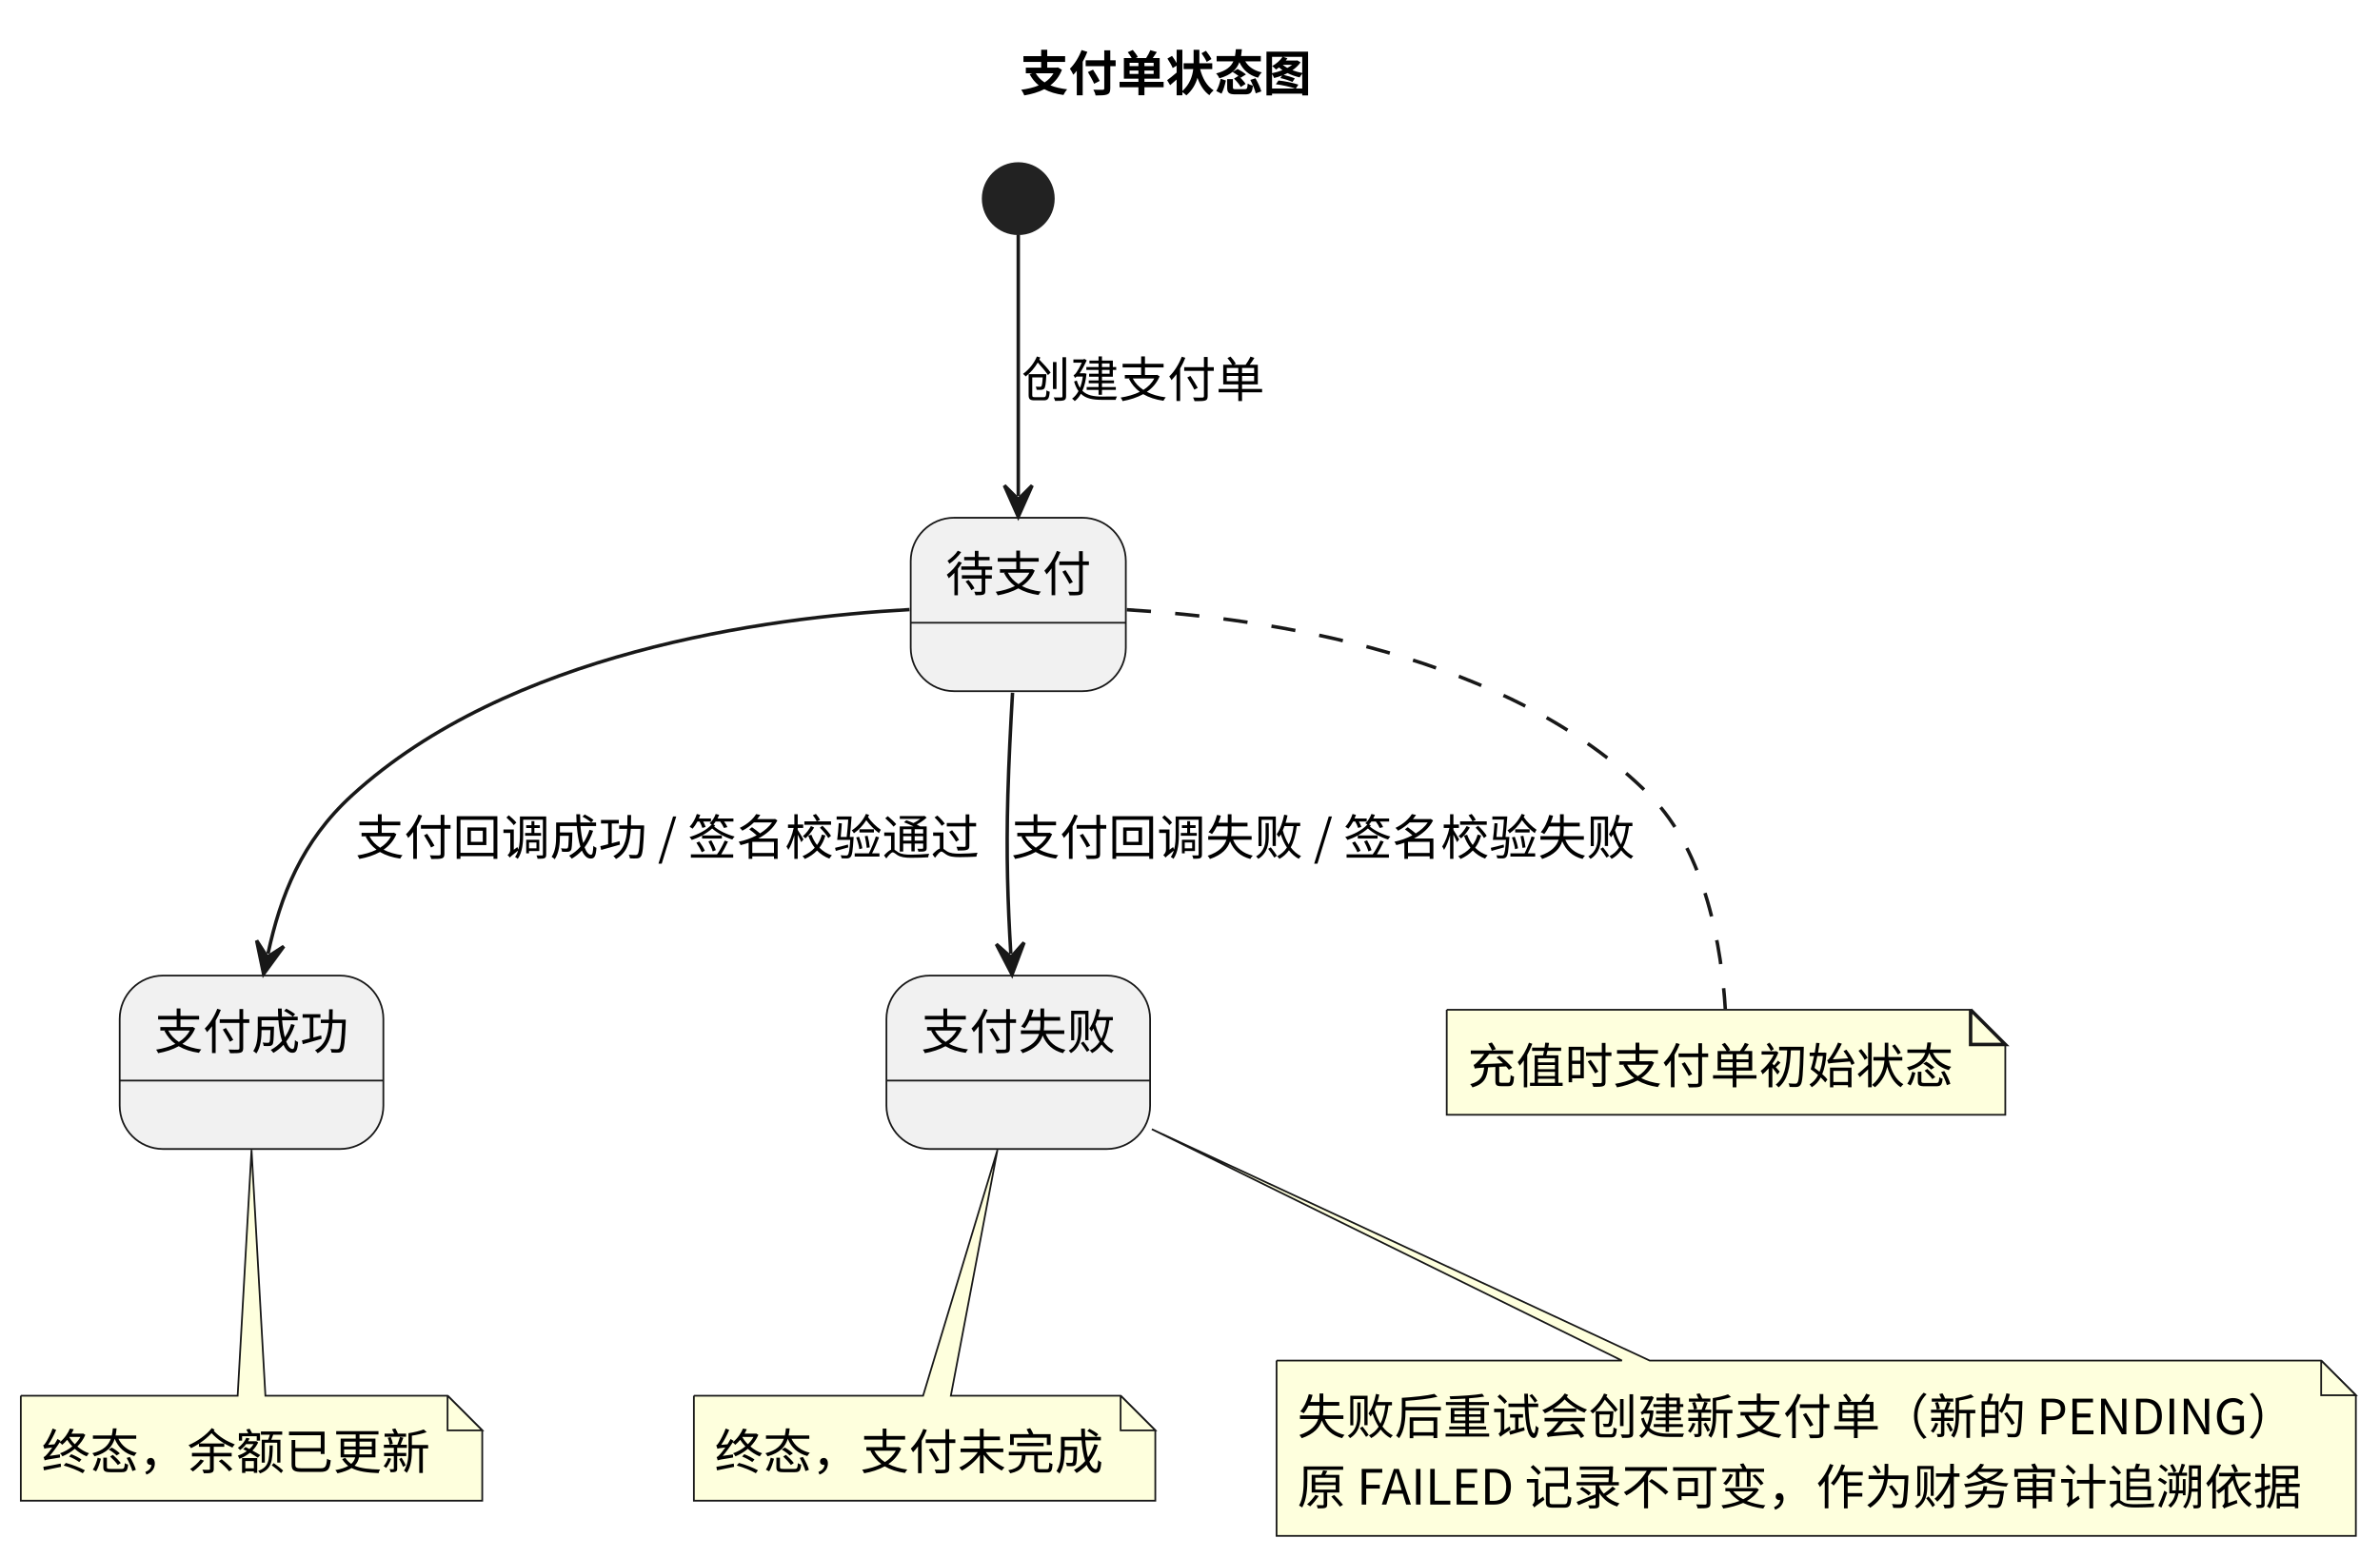
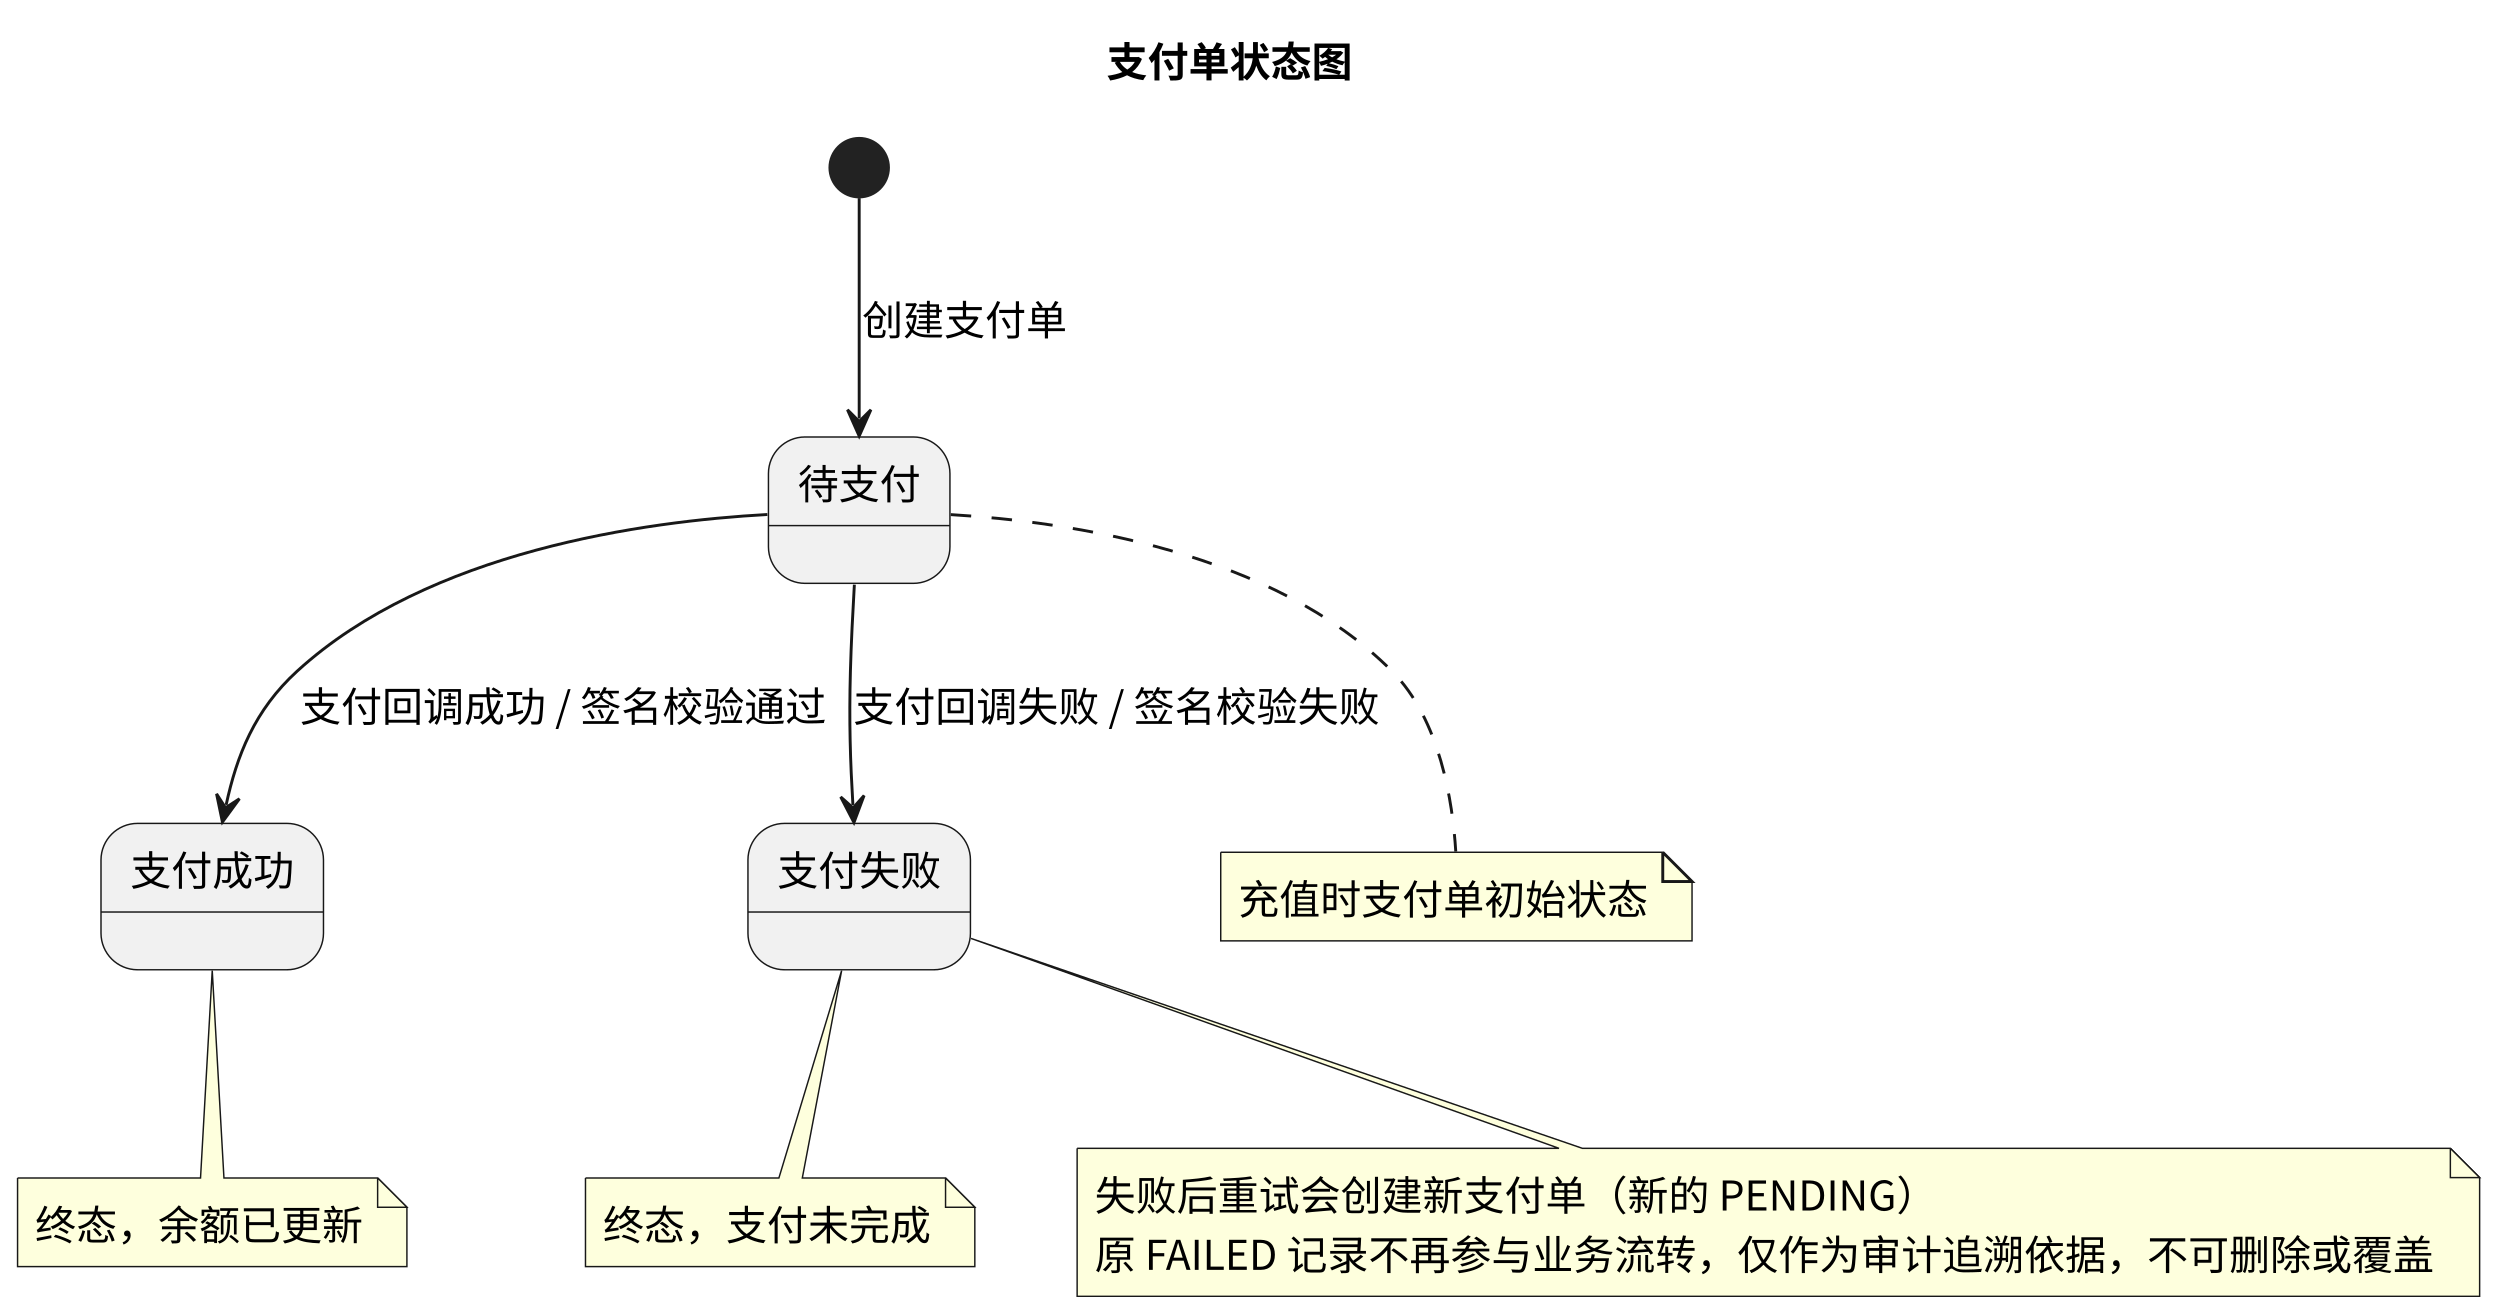
- <svg xmlns="http://www.w3.org/2000/svg" contentStyleType="text/css" data-diagram-type="STATE" height="449px" preserveAspectRatio="none" style="width:686px;height:449px;background:#FFFFFF;" version="1.1" viewBox="0 0 686 449" width="686px" zoomAndPan="magnify">
+ <svg xmlns="http://www.w3.org/2000/svg" contentStyleType="text/css" data-diagram-type="STATE" height="449px" preserveAspectRatio="none" style="width:854px;height:449px;background:#FFFFFF;" version="1.1" viewBox="0 0 854 449" width="854px" zoomAndPan="magnify">
  <defs />
  <g>
    <g class="title" data-source-line="3">
-       <text fill="#000000" font-family="Noto Sans CJK SC" font-size="14" font-weight="bold" lengthAdjust="spacing" textLength="84" x="294.022" y="26.24">支付单状态图</text>
+       <text fill="#000000" font-family="Noto Sans CJK SC" font-size="14" font-weight="bold" lengthAdjust="spacing" textLength="84" x="378.021" y="26.24">支付单状态图</text>
    </g>
    <g id="PENDING">
      <rect fill="#F1F1F1" height="50" rx="12.5" ry="12.5" style="stroke:#181818;stroke-width:0.5;" width="62" x="262.5" y="149.272" />
      <line style="stroke:#181818;stroke-width:0.5;" x1="262.5" x2="324.5" y1="179.544" y2="179.544" />
      <text fill="#000000" font-family="Noto Sans CJK SC" font-size="14" lengthAdjust="spacing" textLength="42" x="272.5" y="170.512">待支付</text>
    </g>
    <g id="SUCCESS">
      <rect fill="#F1F1F1" height="50" rx="12.5" ry="12.5" style="stroke:#181818;stroke-width:0.5;" width="76" x="34.5" y="281.272" />
      <line style="stroke:#181818;stroke-width:0.5;" x1="34.5" x2="110.5" y1="311.544" y2="311.544" />
      <text fill="#000000" font-family="Noto Sans CJK SC" font-size="14" lengthAdjust="spacing" textLength="56" x="44.5" y="302.512">支付成功</text>
    </g>
    <g id="FAILED">
      <rect fill="#F1F1F1" height="50" rx="12.5" ry="12.5" style="stroke:#181818;stroke-width:0.5;" width="76" x="255.5" y="281.272" />
      <line style="stroke:#181818;stroke-width:0.5;" x1="255.5" x2="331.5" y1="311.544" y2="311.544" />
      <text fill="#000000" font-family="Noto Sans CJK SC" font-size="14" lengthAdjust="spacing" textLength="56" x="265.5" y="302.512">支付失败</text>
    </g>
    <ellipse cx="293.5" cy="57.272" fill="#222222" rx="10" ry="10" style="stroke:#222222;stroke-width:1;" />
    <g class="entity" data-entity="GMN2" data-source-line="13" data-uid="ent0003" id="entity_GMN2">
      <path d="M417,291.132 L417,321.404 L577.999,321.404 L577.999,301.132 L567.999,291.132 L417,291.132" fill="#FEFFDD" style="stroke:#181818;stroke-width:0.5;" />
      <path d="M567.999,291.132 L567.999,301.132 L577.999,301.132 L567.999,291.132" fill="#FEFFDD" style="stroke:#181818;stroke-width:1;" />
      <text fill="#000000" font-family="Noto Sans CJK SC" font-size="14" lengthAdjust="spacing" textLength="139.999" x="423" y="312.372">充值时支付单初始状态</text>
    </g>
    <g class="entity" data-entity="GMN5" data-source-line="14" data-uid="ent0006" id="entity_GMN5">
      <path d="M6,402.402 L6,432.674 A0,0 0 0 0 6,432.674 L139,432.674 A0,0 0 0 0 139,432.674 L139,412.402 L129,402.402 L76.5,402.402 L72.5,331.522 L68.5,402.402 L6,402.402 A0,0 0 0 0 6,402.402" fill="#FEFFDD" style="stroke:#181818;stroke-width:0.5;" />
      <path d="M129,402.402 L129,412.402 L139,412.402 L129,402.402" fill="#FEFFDD" style="stroke:#181818;stroke-width:0.5;" />
      <text fill="#000000" font-family="Noto Sans CJK SC" font-size="14" lengthAdjust="spacing" textLength="111.999" x="12" y="423.642">终态，余额已更新</text>
    </g>
    <g class="entity" data-entity="GMN8" data-source-line="15" data-uid="ent0009" id="entity_GMN8">
      <path d="M200,402.402 L200,432.674 A0,0 0 0 0 200,432.674 L333,432.674 A0,0 0 0 0 333,432.674 L333,412.402 L323,402.402 L274.07,402.402 L287.51,331.522 L266.07,402.402 L200,402.402 A0,0 0 0 0 200,402.402" fill="#FEFFDD" style="stroke:#181818;stroke-width:0.5;" />
      <path d="M323,402.402 L323,412.402 L333,412.402 L323,402.402" fill="#FEFFDD" style="stroke:#181818;stroke-width:0.5;" />
      <text fill="#000000" font-family="Noto Sans CJK SC" font-size="14" lengthAdjust="spacing" textLength="111.999" x="206" y="423.642">终态，支付未完成</text>
    </g>
    <g class="entity" data-entity="GMN11" data-source-line="16" data-uid="ent0012" id="entity_GMN11">
-       <path d="M367.95,392.272 L367.95,442.816 A0,0 0 0 0 367.95,442.816 L679.043,442.816 A0,0 0 0 0 679.043,442.816 L679.043,402.272 L669.043,392.272 L475.5,392.272 L332,325.562 L467.5,392.272 L367.95,392.272 A0,0 0 0 0 367.95,392.272" fill="#FEFFDD" style="stroke:#181818;stroke-width:0.5;" />
-       <path d="M669.043,392.272 L669.043,402.272 L679.043,402.272 L669.043,392.272" fill="#FEFFDD" style="stroke:#181818;stroke-width:0.5;" />
+       <path d="M367.95,392.272 L367.95,442.816 A0,0 0 0 0 367.95,442.816 L847.042,442.816 A0,0 0 0 0 847.042,442.816 L847.042,402.272 L837.042,392.272 L540.55,392.272 L331.69,320.562 L532.55,392.272 L367.95,392.272 A0,0 0 0 0 367.95,392.272" fill="#FEFFDD" style="stroke:#181818;stroke-width:0.5;" />
+       <path d="M837.042,392.272 L837.042,402.272 L847.042,402.272 L837.042,392.272" fill="#FEFFDD" style="stroke:#181818;stroke-width:0.5;" />
      <text fill="#000000" font-family="Noto Sans CJK SC" font-size="14" lengthAdjust="spacing" textLength="287.867" x="373.95" y="413.512">失败后重试会创建新支付单（新的 PENDING）</text>
-       <text fill="#000000" font-family="Noto Sans CJK SC" font-size="14" lengthAdjust="spacing" textLength="290.093" x="373.95" y="433.784">原 FAILED 记录不可变，作为财务审计追溯依据</text>
+       <text fill="#000000" font-family="Noto Sans CJK SC" font-size="14" lengthAdjust="spacing" textLength="458.092" x="373.95" y="433.784">原 FAILED 记录不再参与业务流转，仅作为审计追溯依据，不可删除或覆盖</text>
    </g>
    <g class="link" data-entity-1=".start." data-entity-2="PENDING" data-source-line="9" data-uid="lnk3" id="link_.start._PENDING">
      <path d="M293.5,67.682 C293.5,85.272 293.5,117.662 293.5,142.972" fill="none" id="*start*-to-PENDING" style="stroke:#181818;stroke-width:1;" />
      <polygon fill="#181818" points="293.5,148.972,297.5,139.972,293.5,143.972,289.5,139.972,293.5,148.972" style="stroke:#181818;stroke-width:1;" />
      <text fill="#000000" font-family="Noto Sans CJK SC" font-size="14" lengthAdjust="spacing" textLength="70" x="294.5" y="114.512">创建支付单</text>
    </g>
    <g class="link" data-entity-1="PENDING" data-entity-2="SUCCESS" data-source-line="10" data-uid="lnk4" id="link_PENDING_SUCCESS">
      <path d="M262.15,175.752 C220.37,178.052 146.5,188.162 101.5,229.272 C86.9,242.602 80.869,258.218 77.249,274.948" fill="none" id="PENDING-to-SUCCESS" style="stroke:#181818;stroke-width:1;" />
      <polygon fill="#181818" points="75.98,280.812,81.793,272.861,77.037,275.925,73.974,271.17,75.98,280.812" style="stroke:#181818;stroke-width:1;" />
      <text fill="#000000" font-family="Noto Sans CJK SC" font-size="14" lengthAdjust="spacing" textLength="179.759" x="102.5" y="246.512">支付回调成功 / 签名校验通过</text>
    </g>
    <g class="link" data-entity-1="PENDING" data-entity-2="FAILED" data-source-line="11" data-uid="lnk5" id="link_PENDING_FAILED">
      <path d="M291.85,199.722 C291.31,208.972 290.77,219.602 290.5,229.272 C290.02,246.562 290.463,260.063 291.353,274.983" fill="none" id="PENDING-to-FAILED" style="stroke:#181818;stroke-width:1;" />
      <polygon fill="#181818" points="291.71,280.972,295.167,271.75,291.412,275.981,287.181,272.226,291.71,280.972" style="stroke:#181818;stroke-width:1;" />
      <text fill="#000000" font-family="Noto Sans CJK SC" font-size="14" lengthAdjust="spacing" textLength="179.759" x="291.5" y="246.512">支付回调失败 / 签名校验失败</text>
    </g>
    <g class="link" data-entity-1="PENDING" data-entity-2="GMN2" data-source-line="13" data-uid="lnk4" id="link_PENDING_GMN2">
      <path d="M324.77,175.792 C365.13,178.202 434.97,188.462 475.5,229.272 C491.96,245.832 496.26,273.912 497.29,290.912" fill="none" id="PENDING-GMN2" style="stroke:#181818;stroke-width:1;stroke-dasharray:7,7;" />
    </g>
  </g>
</svg>
